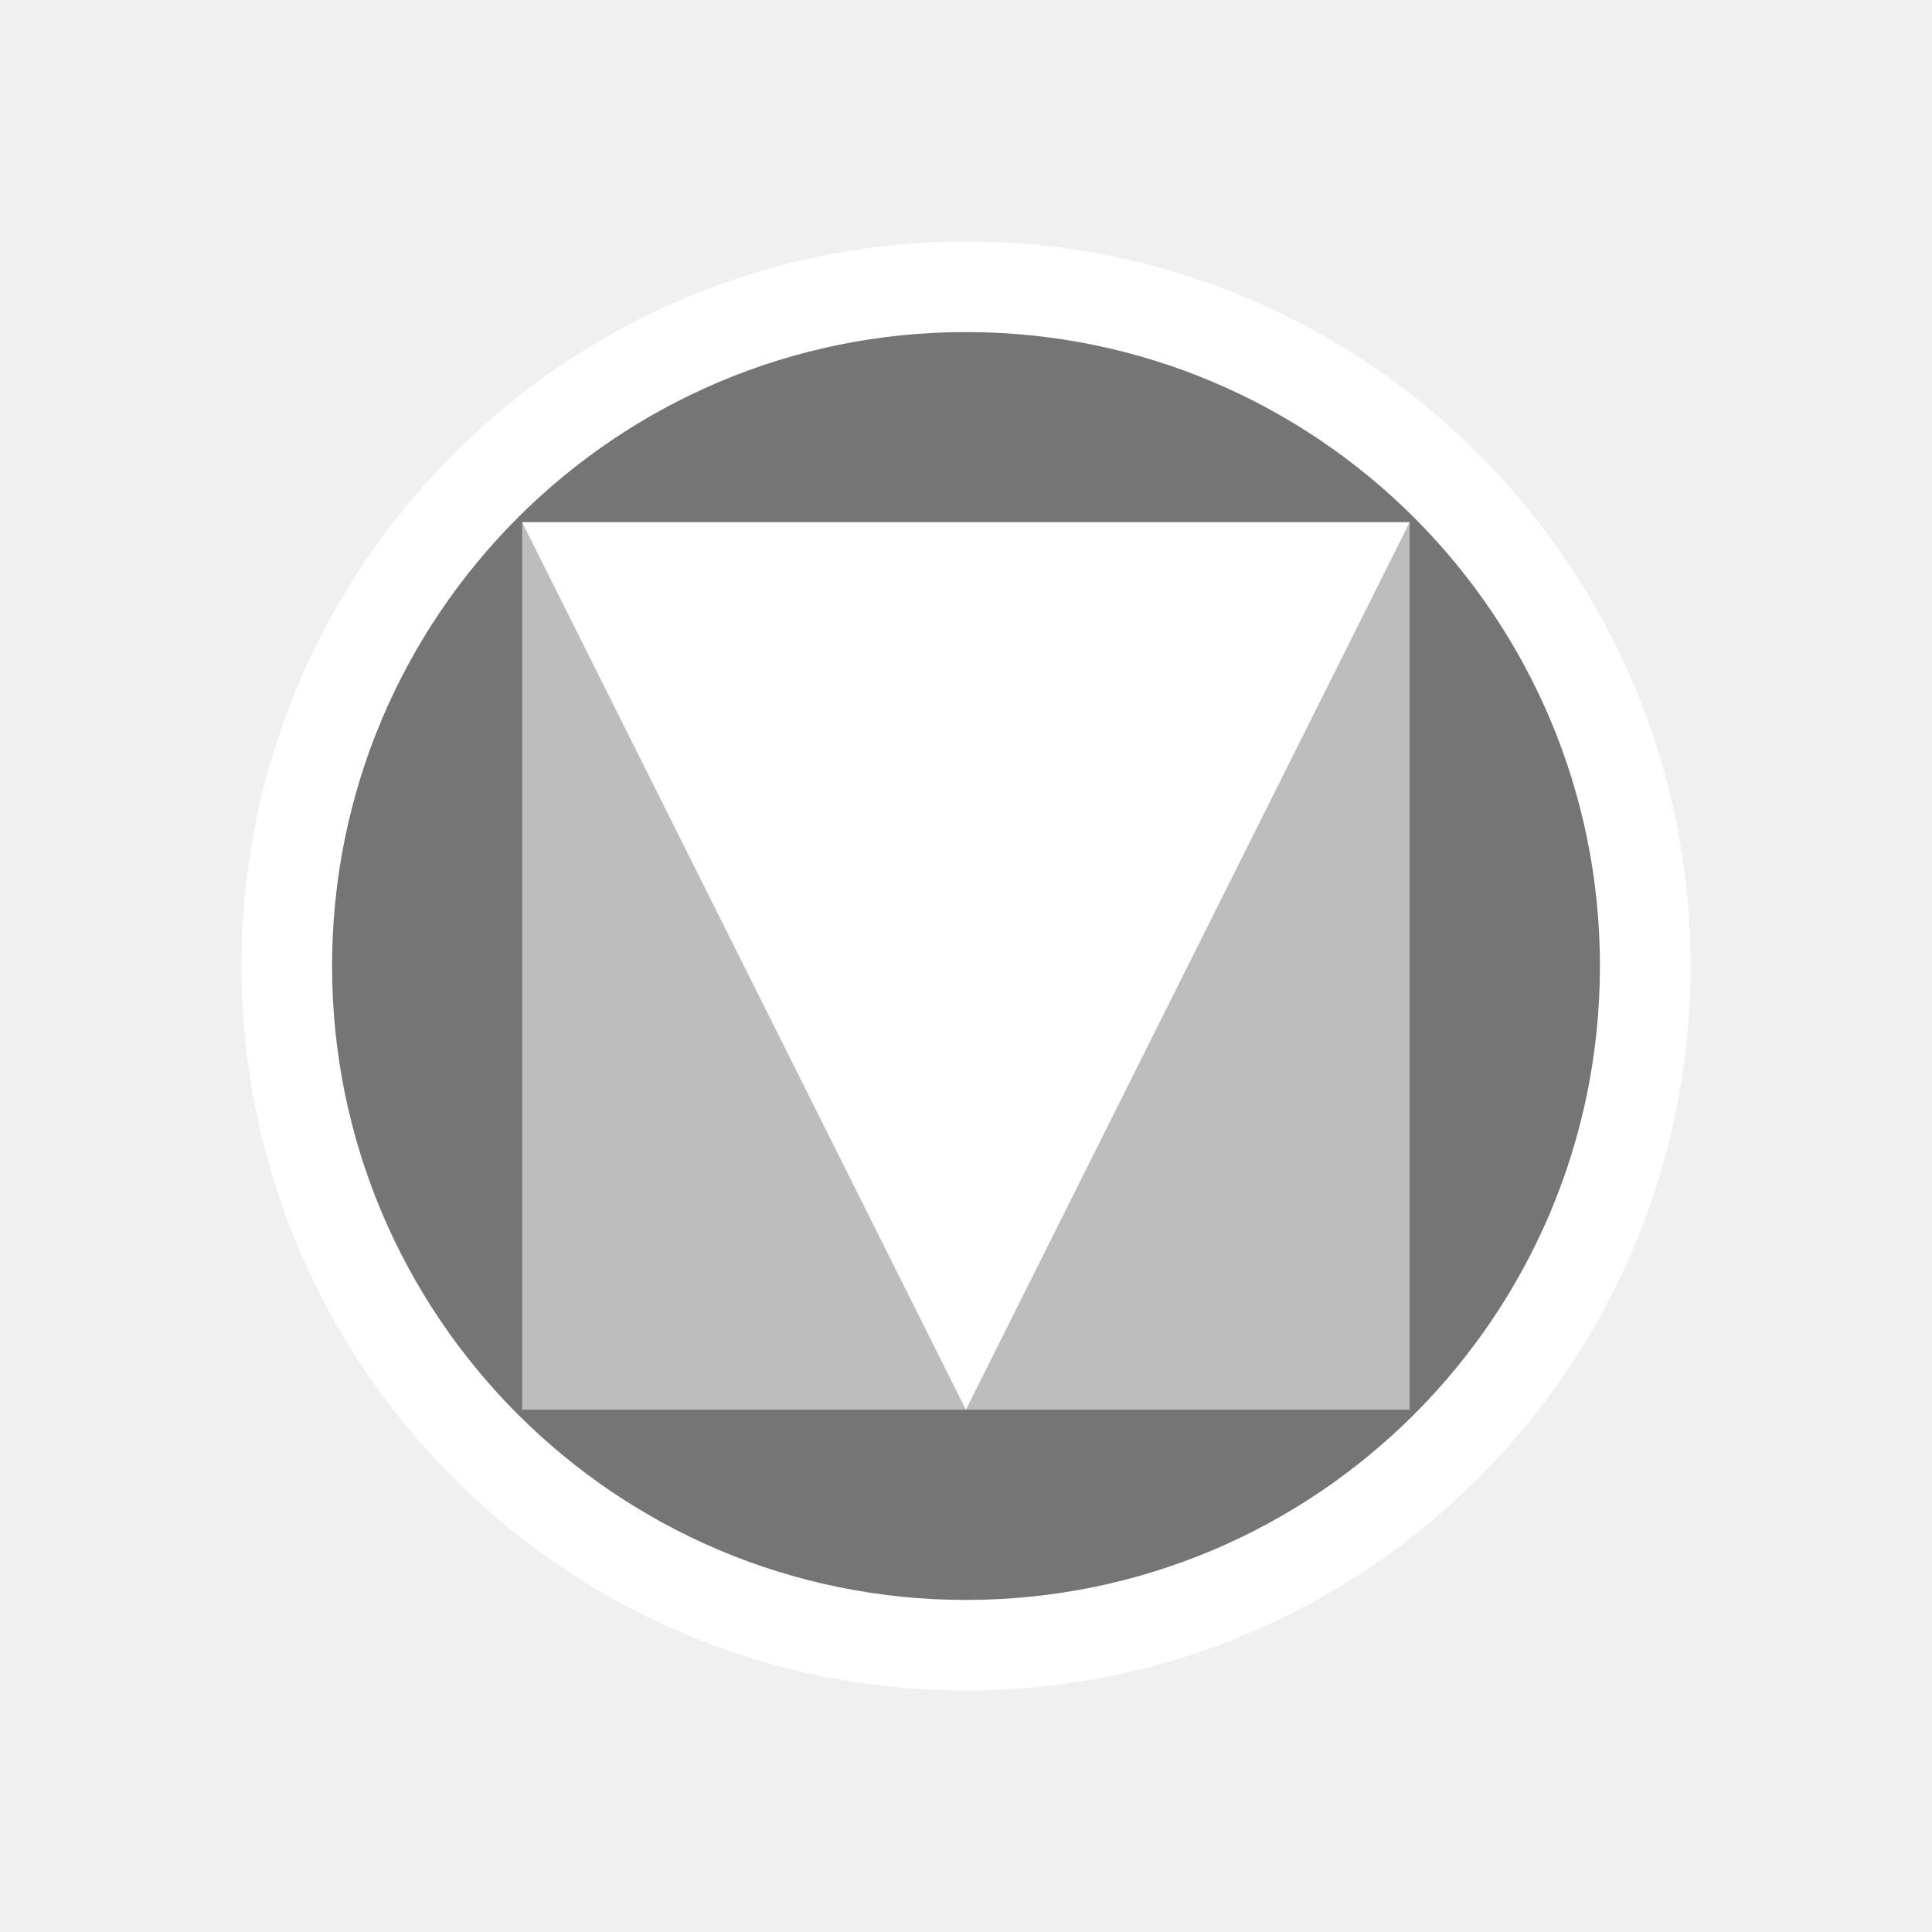
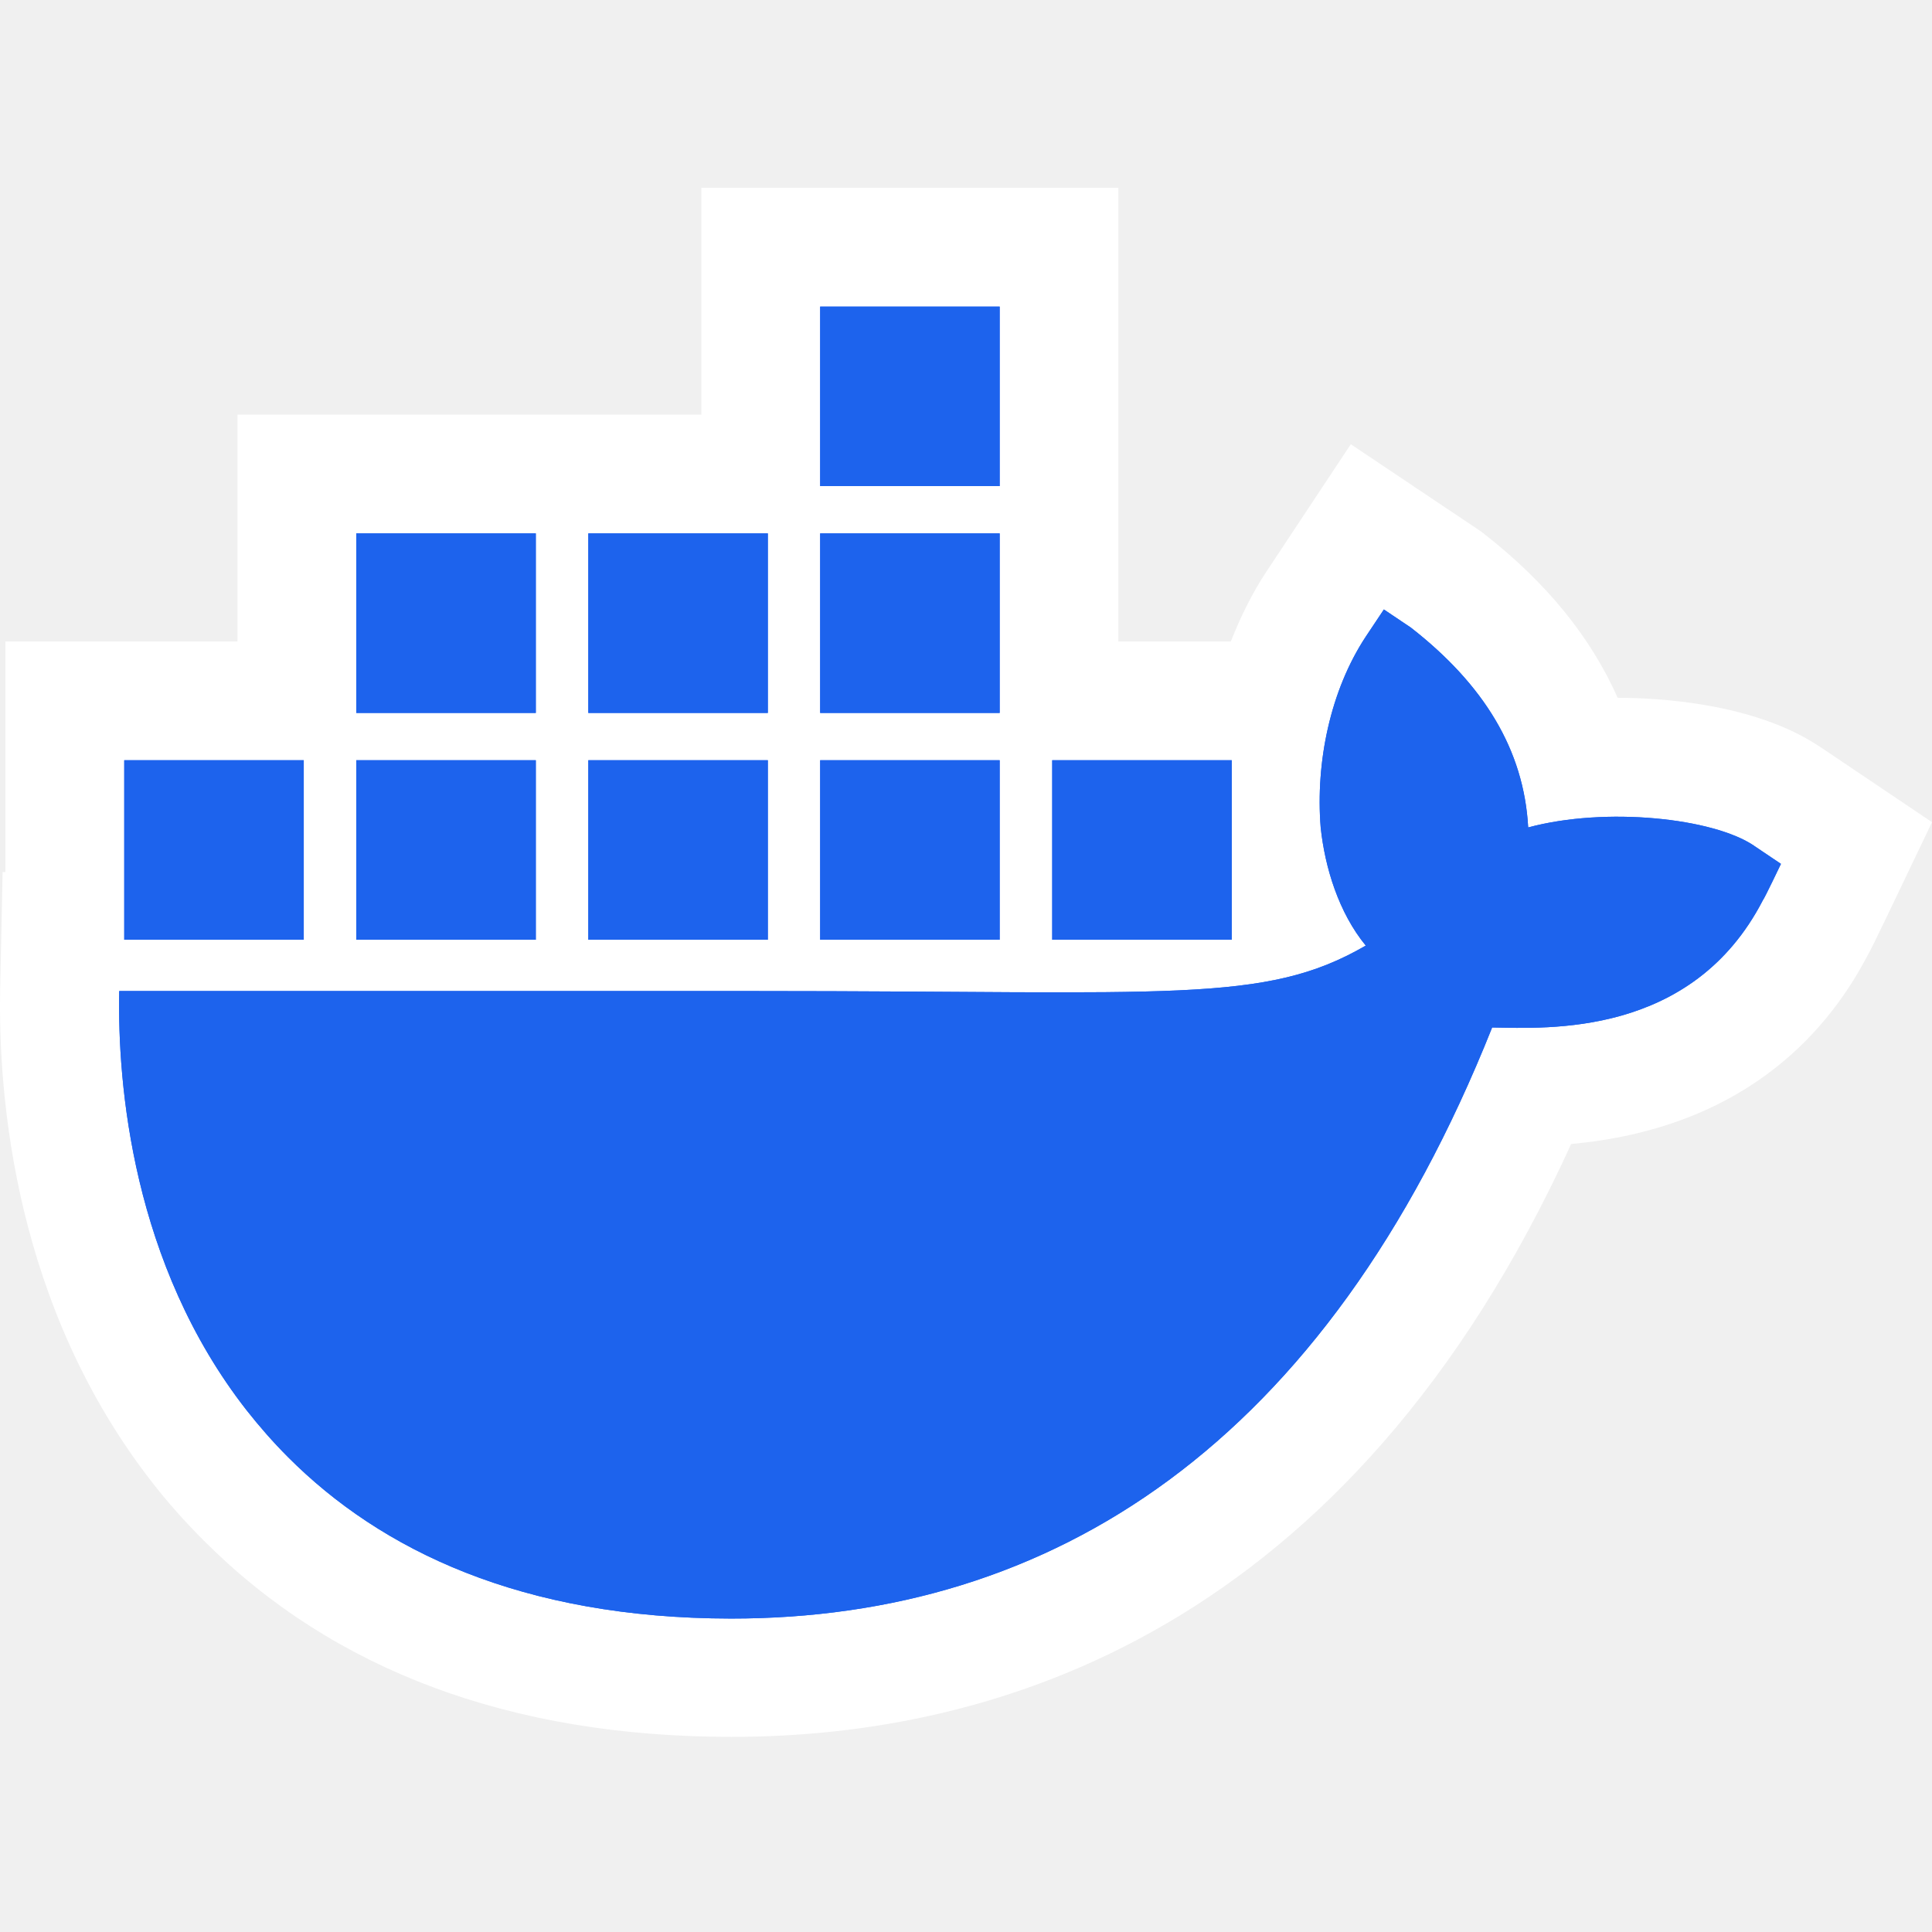
- <svg xmlns="http://www.w3.org/2000/svg" width="96" height="96" viewBox="0 0 96 96" fill="none">
-   <g clip-path="url(#clip0_2286_1131)">
-     <path d="M48 84C28.125 84 12 67.875 12 48C12 28.125 28.125 12 48 12C67.875 12 84 28.125 84 48C84 67.875 67.875 84 48 84Z" fill="white" />
-     <path d="M48 79.5C65.397 79.5 79.5 65.397 79.5 48C79.5 30.603 65.397 16.5 48 16.5C30.603 16.5 16.5 30.603 16.5 48C16.5 65.397 30.603 79.5 48 79.5Z" fill="#757575" />
-     <path d="M25.945 25.949H70.045V70.049H25.945V25.949Z" fill="#BDBDBD" />
-     <path d="M70.045 25.949L47.995 70.049L25.945 25.949H70.045Z" fill="white" />
-   </g>
-   <defs>
-     <clipPath id="clip0_2286_1131">
-       <rect width="72" height="72" fill="white" transform="translate(12 12)" />
-     </clipPath>
-   </defs>
+ <svg xmlns="http://www.w3.org/2000/svg" width="72" height="72" viewBox="0 0 72 72" fill="none">
+   <path d="M67.83 27.835C65.377 26.185 61.74 26.005 60.285 26.005C59.287 23.748 57.622 21.7 55.305 19.893L55.177 19.795L50.34 16.555L47.205 21.288C46.672 22.09 46.237 22.975 45.87 23.905H41.677V7H26.137V15.453H8.849V23.905H0.202V32.5H0.097L0.007 36.835C-0.076 40.9 0.554 48.7 5.692 55.271C6.269 56.013 6.914 56.733 7.597 57.416C12.434 62.261 19.042 64.721 27.232 64.728H27.269C37.087 64.728 50.265 60.806 58.552 42.633C64.822 42.063 67.98 38.658 69.547 35.703C69.713 35.41 69.93 34.968 70.35 34.09L72 30.64L67.822 27.828L67.83 27.835Z" fill="white" />
+   <path d="M65.358 31.511C63.843 30.491 59.853 30.056 56.951 30.836C56.793 27.948 55.301 25.511 52.578 23.388L51.573 22.713L50.898 23.726C49.578 25.729 49.023 28.406 49.218 30.836C49.376 32.336 49.893 34.016 50.898 35.239C47.126 37.429 43.646 36.934 28.233 36.934H4.443C4.375 40.414 4.93 47.104 9.19 52.556C9.663 53.156 10.173 53.741 10.735 54.304C14.193 57.769 19.428 60.311 27.243 60.319C39.168 60.326 49.391 53.884 55.608 38.291C57.656 38.321 63.056 38.659 65.696 33.551C65.763 33.469 66.371 32.194 66.371 32.194L65.366 31.518L65.358 31.511ZM19.968 28.331H13.278V35.021H19.968V28.331ZM28.615 28.331H21.925V35.021H28.615V28.331ZM37.255 28.331H30.565V35.021H37.255V28.331ZM45.903 28.331H39.213V35.021H45.903V28.331ZM11.32 28.331H4.63V35.021H11.32V28.331ZM19.968 19.878H13.278V26.569H19.968V19.878ZM28.615 19.878H21.925V26.569H28.615V19.878ZM37.255 19.878H30.565V26.569H37.255V19.878ZM37.255 11.426H30.565V18.116H37.255V11.426Z" fill="#1D63ED" />
+   <path d="M65.358 31.511C63.843 30.491 59.853 30.056 56.951 30.836C56.793 27.948 55.301 25.511 52.578 23.388L51.573 22.713L50.898 23.726C49.578 25.729 49.023 28.406 49.218 30.836C49.376 32.336 49.893 34.016 50.898 35.239C47.126 37.429 43.646 36.934 28.233 36.934H4.443C4.375 40.414 4.93 47.104 9.19 52.556C9.663 53.156 10.173 53.741 10.735 54.304C14.193 57.769 19.428 60.311 27.243 60.319C39.168 60.326 49.391 53.884 55.608 38.291C57.656 38.321 63.056 38.659 65.696 33.551C65.763 33.469 66.371 32.194 66.371 32.194L65.366 31.518L65.358 31.511ZM19.968 28.331H13.278V35.021H19.968V28.331ZM28.615 28.331H21.925V35.021H28.615V28.331ZM37.255 28.331H30.565V35.021H37.255V28.331ZM45.903 28.331H39.213V35.021H45.903V28.331ZM11.32 28.331H4.63V35.021H11.32V28.331ZM19.968 19.878H13.278V26.569H19.968V19.878ZM28.615 19.878H21.925V26.569H28.615V19.878ZM37.255 19.878H30.565V26.569H37.255V19.878ZM37.255 11.426H30.565V18.116H37.255V11.426Z" fill="#1D63ED" />
</svg>
